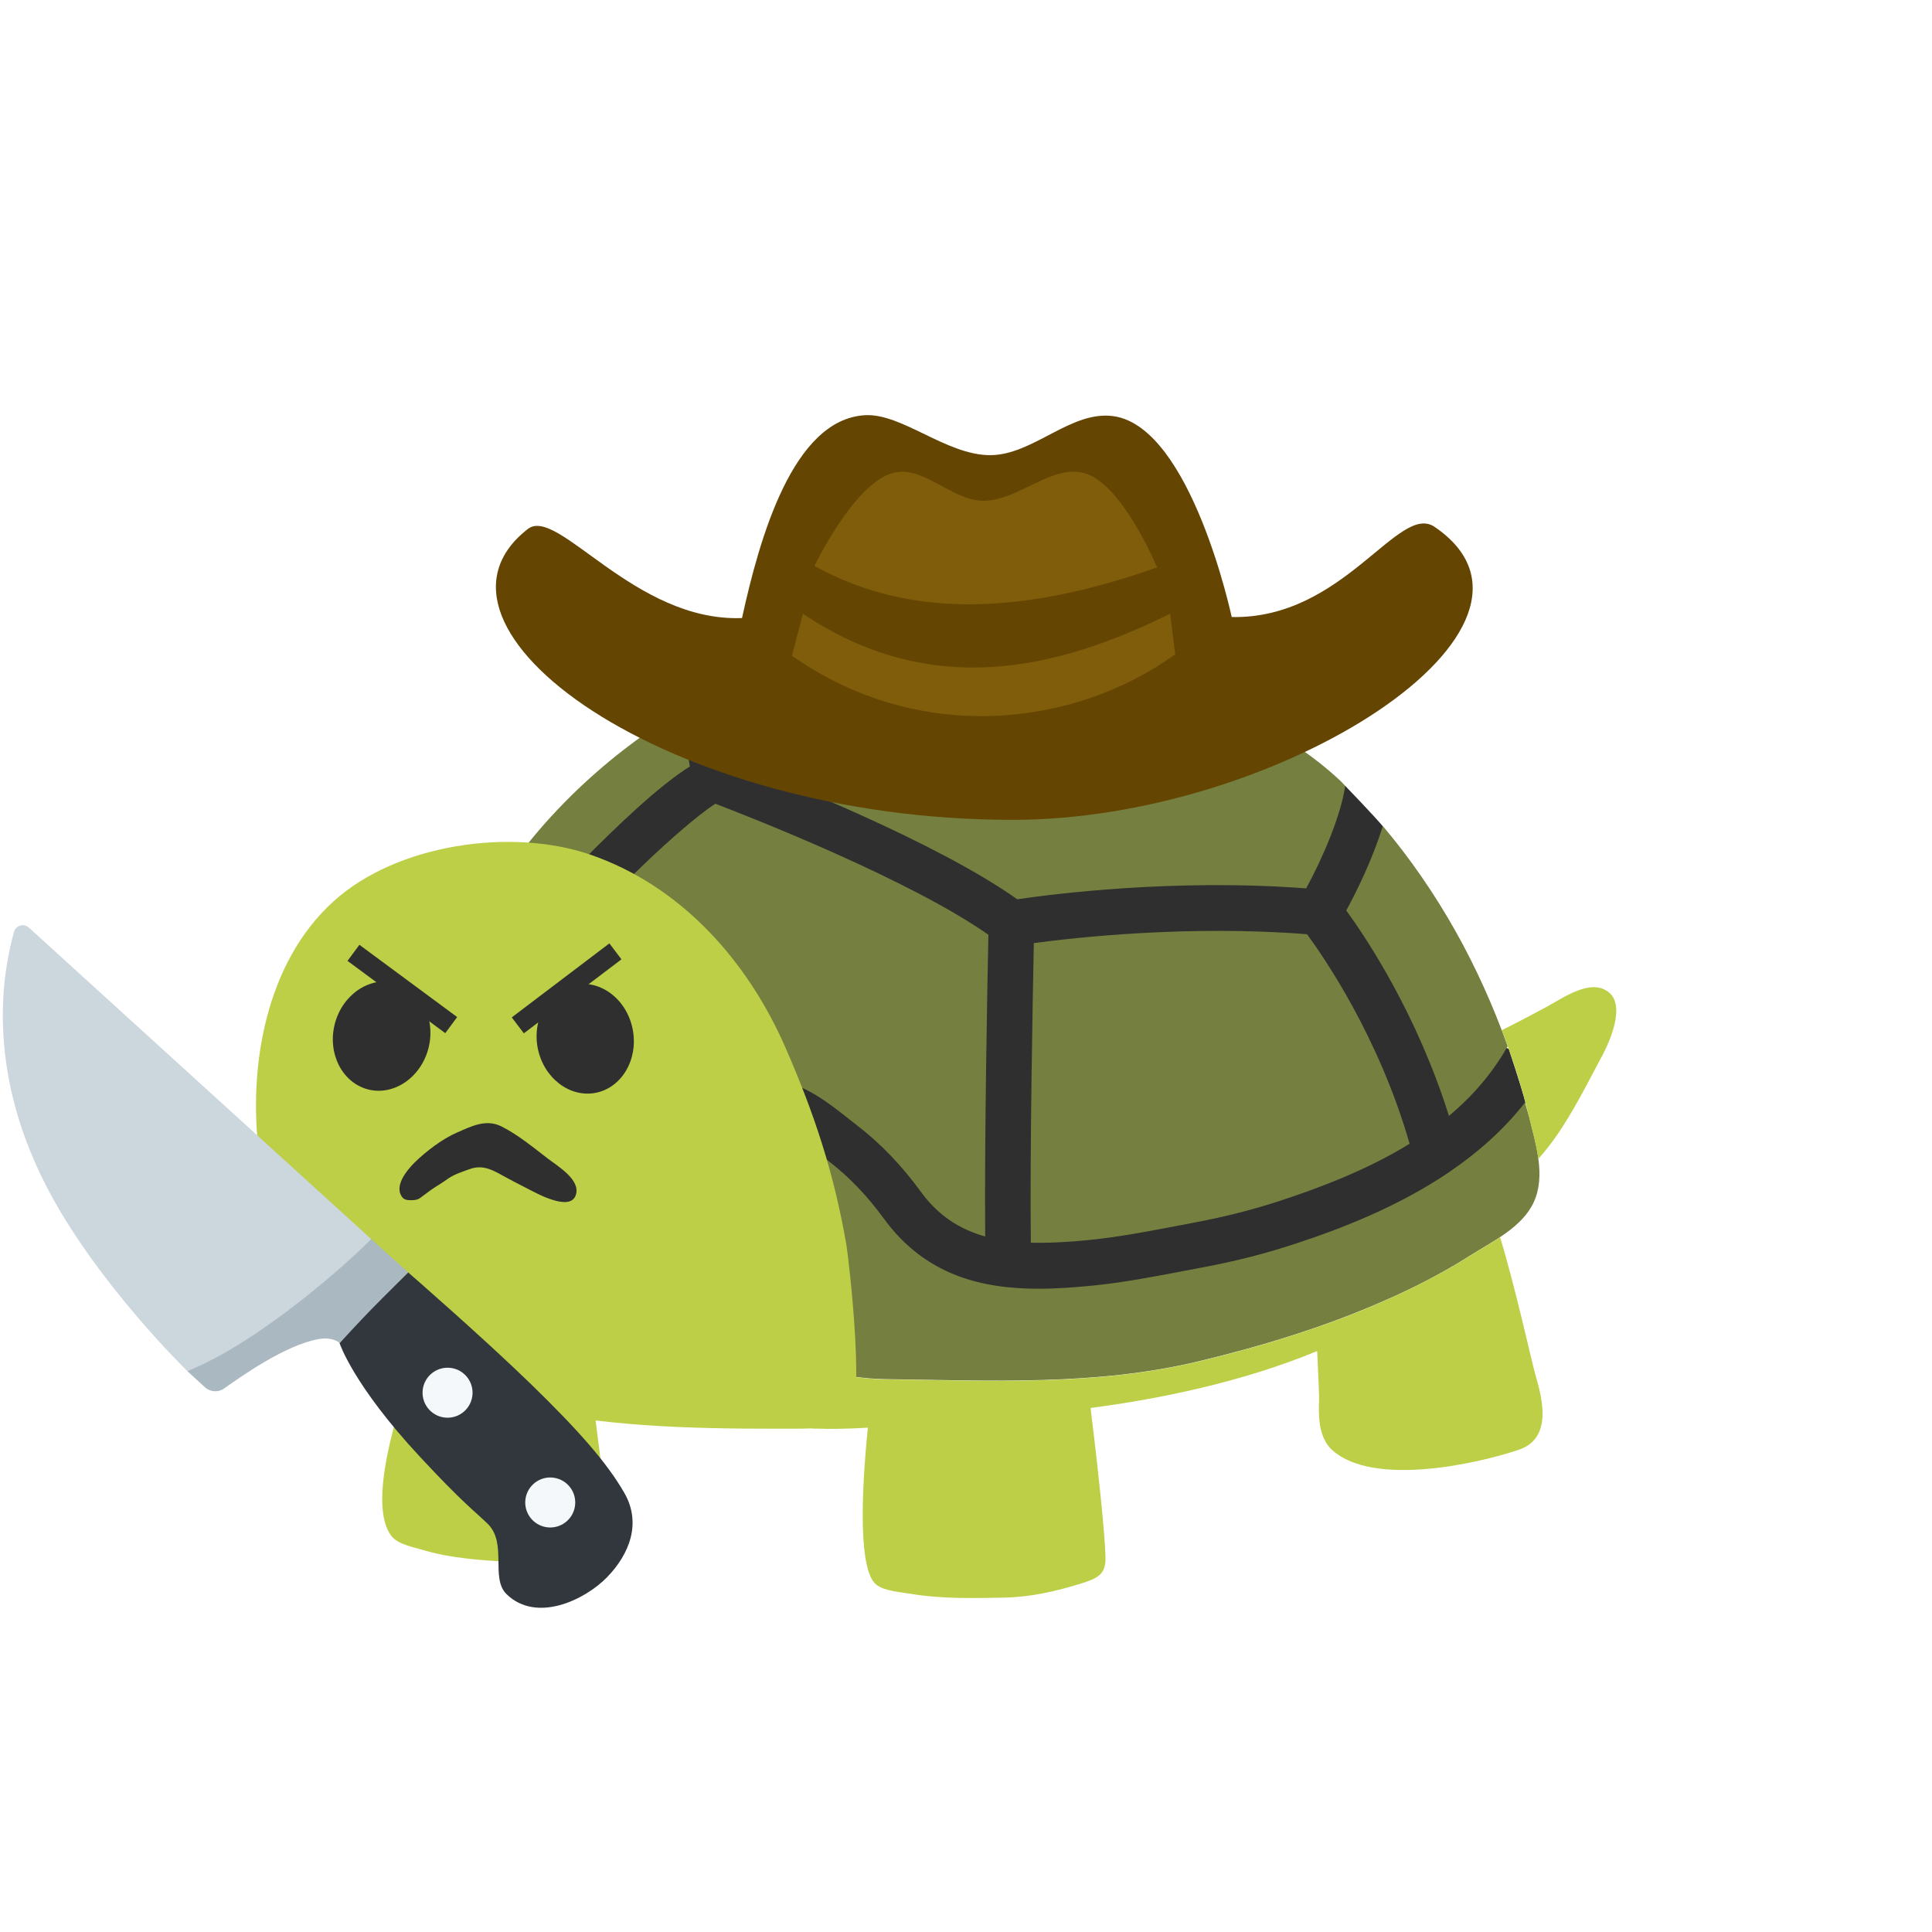
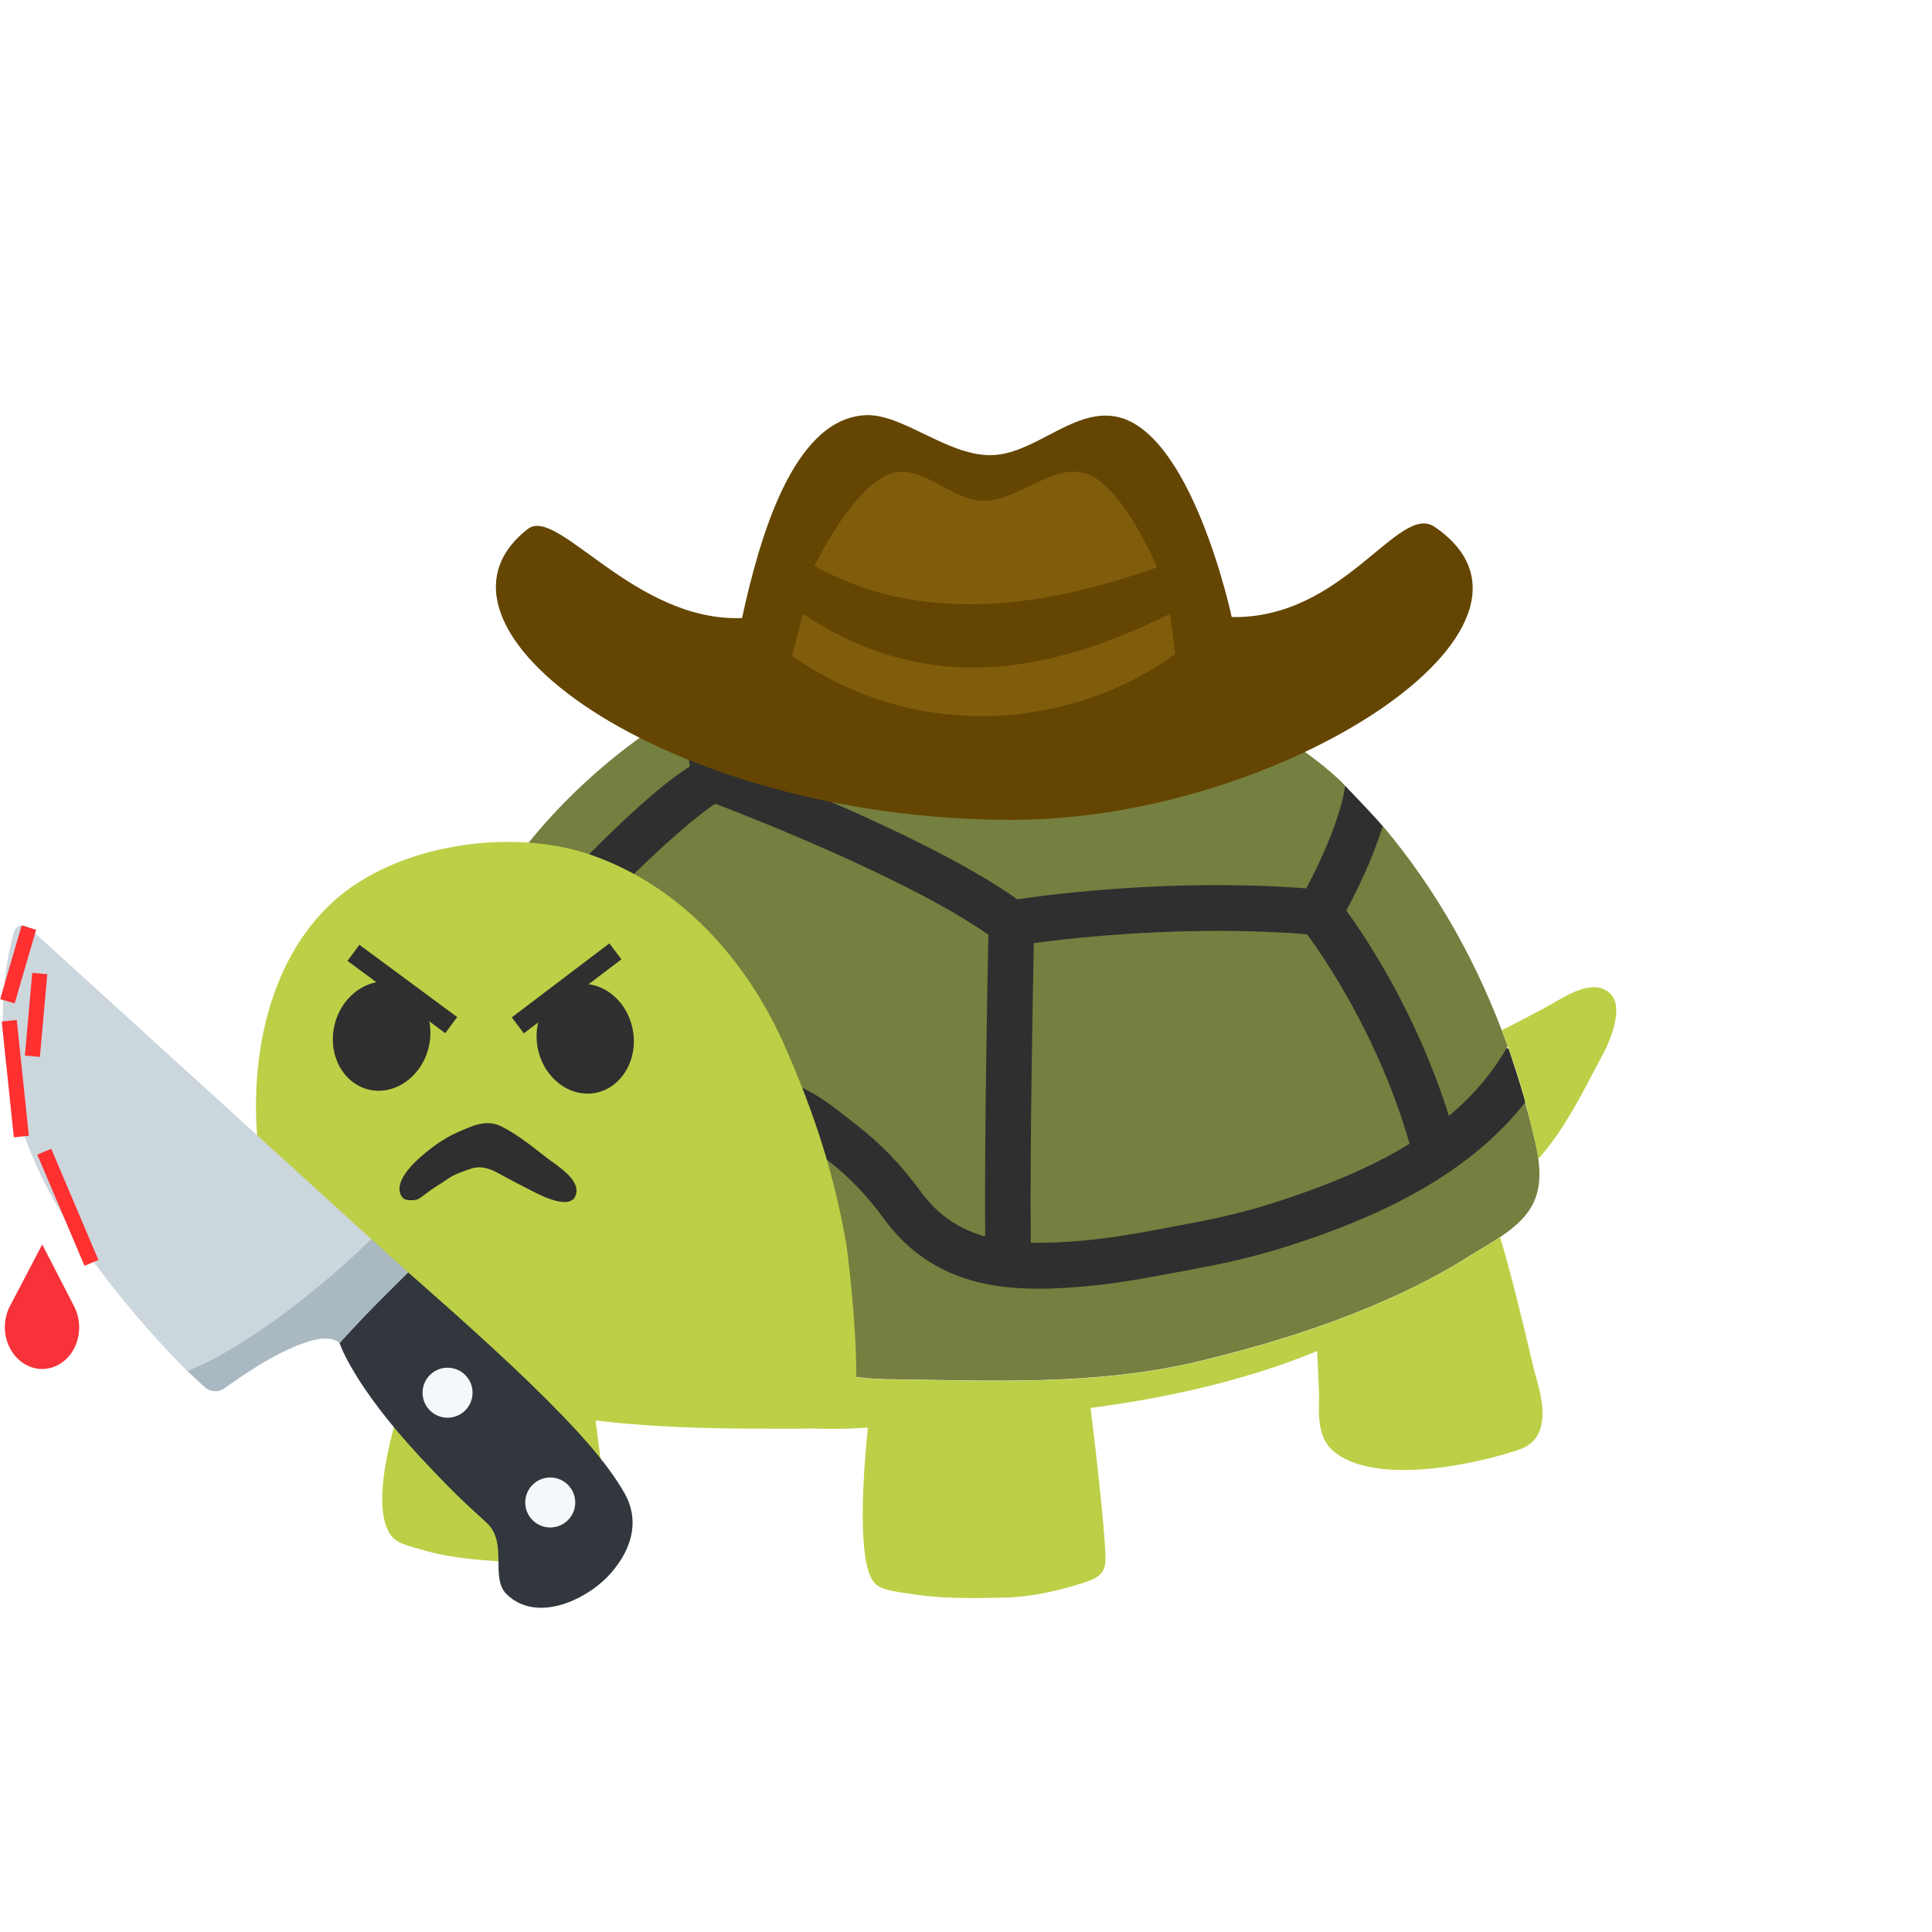
<svg xmlns="http://www.w3.org/2000/svg" width="512" height="512" version="1.1" id="svg38">
  <defs id="defs42" />
  <path d="m 180.418,188.371 c 0,0 7.221,-4.191 11.27,-6.003 l 62.974,23.162 101.852,2.747 c 0,0 7.645,7.928 9.911,10.647 l 18.49,53.064 14.922,5.975 c 0,0 3.426,10.25 4.389,14.13 l -3.086,24.465 -147.638,36.612 -118.558,-29.08 0.368,-72.885 36.244,-47.202 z" style="fill:#2f2f2f;stroke-width:1" id="path909" />
  <path d="m 273.973,249.929 c -0.283,14.328 -1.076,55.499 -0.793,79.397 4.729,0.113 9.911,-0.142 15.63,-0.736 7.645,-0.765 15.63,-2.294 23.332,-3.766 l 4.899,-0.934 c 7.9,-1.501 15.206,-3.37 22.341,-5.72 11.015,-3.624 23.191,-8.297 34.177,-15.064 -8.07,-28.118 -22.539,-49.213 -27.183,-55.527 -31.147,-2.463 -60.992,0.821 -72.403,2.35 z" style="fill:#757f3f;stroke-width:1" id="path911" />
  <path d="m 356.768,241.293 c 5.522,7.56 18.773,27.551 27.211,54.423 6.173,-5.125 11.496,-11.241 15.574,-18.462 -3.794,-10.562 -8.381,-20.812 -13.875,-30.581 -5.522,-9.797 -11.949,-19.17 -19.226,-27.778 -2.69,8.806 -6.966,17.414 -9.684,22.398 z" style="fill:#757f3f;stroke-width:1" id="path913" />
  <path d="m 194.859,202.132 c 12.062,4.615 53.375,21.039 74.725,36.188 9.203,-1.359 41.596,-5.55 76.566,-2.888 4.531,-8.353 9.288,-19.566 10.335,-27.183 -0.425,-0.425 -0.793,-0.878 -1.218,-1.274 -14.526,-13.648 -32.931,-21.152 -51.506,-27.438 -25.937,-8.778 -54.168,-11.864 -81.21,-7.022 -10.703,1.925 -21.039,5.238 -30.864,9.854 z" style="fill:#757f3f;stroke-width:1" id="path915" />
  <path d="m 404.14,292.176 c -5.635,7.221 -12.459,13.223 -19.764,18.207 -0.142,0.113 -0.311,0.198 -0.425,0.311 -13.422,9.061 -28.401,14.894 -40.775,18.943 -7.645,2.52 -15.432,4.531 -23.87,6.116 l -4.899,0.934 c -7.985,1.529 -16.197,3.115 -24.38,3.964 -4.814,0.481 -9.797,0.878 -14.809,0.878 -14.951,0 -29.958,-3.511 -40.916,-18.49 -4.417,-6.088 -9.344,-11.213 -14.583,-15.234 l -2.18,-1.699 c -3.313,-2.633 -9.514,-7.56 -12.714,-7.645 l 0.311,-12.091 c 7.249,0.198 14.583,6.003 19.934,10.25 l 1.982,1.557 c 6.145,4.7 11.893,10.647 17.018,17.697 4.615,6.314 10.25,9.911 17.018,11.808 -0.227,-25.541 0.595,-68.014 0.849,-79.964 -20.727,-14.526 -62.408,-30.921 -72.347,-34.715 -3.908,2.407 -13.988,10.788 -25.852,22.879 -1.189,1.218 -2.775,1.812 -4.332,1.812 -1.529,0 -3.058,-0.566 -4.219,-1.727 -2.379,-2.322 -2.435,-6.145 -0.085,-8.551 7.504,-7.617 19.396,-19.141 27.721,-24.295 l -2.407,-14.781 c -20.274,12.119 -40.293,30.921 -52.327,52.781 -12.062,21.831 -16.14,46.664 -4.644,70.704 3.766,7.787 11.326,20.869 18.915,25.399 6.711,4.021 13.818,7.447 21.067,10.448 6.428,2.662 11.864,6.003 18.462,7.928 5.89,1.756 11.978,3.653 17.952,4.984 6.031,1.359 12.289,1.784 18.349,2.917 5.38,0.991 10.817,1.897 16.253,1.982 27.891,0.368 56.093,1.841 83.475,-4.785 16.65,-4.021 33.158,-9.033 48.816,-15.942 7.928,-3.455 15.659,-7.419 22.936,-12.062 5.918,-3.738 13.705,-7.419 16.791,-14.101 3.256,-7.051 0.481,-15.574 -1.246,-22.709 -0.311,-1.189 -0.736,-2.463 -1.076,-3.709 z" style="fill:#757f3f;stroke-width:1" id="path917" />
  <path d="m 151.677,359.794 c -2.775,-1.642 -6.739,-2.209 -12.119,-2.973 -7.079,-0.991 -14.781,-2.973 -21.86,-1.699 -6.088,1.104 -6.739,2.662 -8.721,8.297 -3.086,8.863 -12.062,35.423 -5.097,43.804 1.727,2.067 5.748,2.803 8.212,3.539 7.107,2.152 14.668,2.633 22.143,3.143 6.371,0.425 12.657,-0.736 18.745,-2.435 4.559,-1.274 6.569,-2.35 6.937,-7.39 0.821,-10.76 -1.586,-21.378 -2.548,-32.053 -0.68,-6.909 -2.379,-10.307 -5.691,-12.232 z" style="fill:#bdcf46;stroke-width:1" id="path921" />
  <path d="m 397.543,327.882 c -2.633,1.756 -5.437,3.313 -7.9,4.87 -7.277,4.615 -15.007,8.58 -22.936,12.062 -15.659,6.909 -32.167,11.921 -48.816,15.942 -27.381,6.626 -55.584,5.153 -83.475,4.785 -5.465,-0.085 -10.902,-0.991 -16.253,-1.982 -1.501,-0.283 -2.973,-0.51 -4.474,-0.736 l 1.472,15.715 c 0,0 5.323,0.396 14.837,-0.198 -1.841,18.207 -2.435,37.858 2.209,41.596 2.095,1.699 6.541,2.01 9.259,2.463 7.985,1.331 16.253,1.133 24.465,0.991 6.994,-0.113 13.733,-1.642 20.189,-3.624 4.842,-1.472 6.937,-2.548 6.852,-6.994 -0.085,-5.691 -2.01,-23.983 -3.964,-39.642 17.952,-2.35 40.067,-6.796 60.058,-15.092 0.283,6.286 0.538,11.666 0.51,12.77 -0.17,4.332 -0.227,10.25 3.596,13.592 10.647,9.373 37.009,3.908 49.241,-0.17 9.118,-3.001 6.314,-13.62 4.502,-19.821 -1.048,-3.709 -5.267,-23.021 -9.373,-36.527 z" style="fill:#bdcf46;stroke-width:1" id="path923" />
  <path d="m 426.68,263.266 c -4.757,-4.474 -12.572,1.303 -16.933,3.624 -3.908,2.095 -7.787,4.162 -11.751,6.116 2.86,7.504 5.352,15.149 7.221,22.964 0.849,3.483 1.925,7.305 2.463,11.128 0.142,-0.17 0.283,-0.34 0.425,-0.481 1.444,-1.642 2.747,-3.313 4.021,-5.097 4.955,-7.022 8.721,-14.781 12.77,-22.313 1.954,-3.766 5.55,-12.374 1.784,-15.942 z" style="fill:#bdcf46;stroke-width:1" id="path925" />
  <path d="m 215.189,378.539 c -3.2,0.113 -6.428,0.085 -9.741,0.085 -23.587,0 -46.07,-0.623 -69.289,-5.89 -35.253,-7.957 -62.719,-29.052 -67.505,-66.768 -2.945,-23.247 1.756,-50.798 19.708,-67.08 16.848,-15.29 47.146,-19.51 67.901,-12.459 24.182,8.268 41.794,28.146 51.846,51.082 7.73,17.669 12.969,33.526 16.225,52.582 0.481,2.917 5.833,47.004 -0.425,47.825 -2.888,0.34 -5.805,0.538 -8.721,0.623 z" style="fill:#bdcf46;stroke-width:1" id="path929" />
  <path style="fill:#644502;fill-opacity:1;stroke:none;stroke-width:1px;stroke-linecap:butt;stroke-linejoin:miter;stroke-opacity:1" d="m 139.902,140.17 c 7.885,-6.125 28.223,24.707 56.741,23.619 4.691,-21.443 13.534,-52.647 32.579,-53.755 9.756,-0.568 21.531,10.558 33.122,10.588 11.477,0.029 21.497,-12.004 32.85,-10.317 20.546,3.053 31.221,53.212 31.221,53.212 29.761,0.623 44.197,-30.407 53.768,-23.891 38.572,26.261 -40.934,77.646 -111.853,77.646 -91.949,0 -161.821,-51.161 -128.428,-77.103 z" id="path945" />
  <path style="fill:#805d0b;fill-opacity:1;stroke:none;stroke-width:1px;stroke-linecap:butt;stroke-linejoin:miter;stroke-opacity:1" d="m 212.77,162.648 -2.88,11.134 c 33.851,23.802 74.997,18.825 101.553,-0.384 l -1.344,-10.75 c -30.329,14.972 -63.492,22.655 -97.329,0 z" id="path947" />
  <path style="fill:#805d0b;fill-opacity:1;stroke:none;stroke-width:1px;stroke-linecap:butt;stroke-linejoin:miter;stroke-opacity:1" d="m 215.841,149.978 c 0,0 10.31,-21.523 20.541,-24.572 8.012,-2.388 15.638,7.113 23.996,7.295 9.512,0.208 18.666,-10.251 27.644,-7.103 9.746,3.418 18.621,24.764 18.621,24.764 -33.239,11.759 -64.203,14.416 -90.802,-0.384 z" id="path949" />
  <g id="g3676">
    <path d="m 152.471,260.911 c 6.968,-1.247 13.794,4.137 15.238,12.07 1.445,7.905 -3.031,15.385 -9.998,16.66 -6.939,1.247 -13.765,-4.137 -15.238,-12.042 -1.445,-7.933 3.031,-15.385 9.998,-16.689 z" style="fill:#2f2f2f;stroke-width:2.833" id="path24" />
    <path d="m 88.714,271.394 c 1.983,-7.792 9.205,-12.694 16.031,-10.937 6.854,1.757 10.791,9.52 8.809,17.312 -2.011,7.792 -9.177,12.694 -16.031,10.937 -6.826,-1.785 -10.791,-9.52 -8.809,-17.312 z" style="fill:#2f2f2f;stroke-width:2.833" id="path26" />
    <path d="m 134.202,312.075 c -3.229,-1.757 -6.005,-3.627 -9.772,-2.238 -2.181,0.793 -4.249,1.417 -6.146,2.833 -1.36,0.992 -2.889,1.813 -4.249,2.805 -0.708,0.51 -1.388,1.048 -2.096,1.558 -0.793,0.595 -1.076,0.85 -2.096,0.992 -0.821,0.085 -2.436,0.142 -3.059,-0.538 -2.662,-2.975 1.076,-7.395 3.087,-9.407 3.002,-2.918 7.279,-6.233 11.216,-7.933 3.852,-1.672 7.676,-3.683 11.783,-1.643 4.503,2.267 8.412,5.553 12.377,8.585 2.606,1.983 8.44,5.468 7.421,9.35 -0.708,2.833 -3.994,2.238 -6.146,1.558 -2.719,-0.822 -5.155,-2.21 -7.676,-3.485 -1.558,-0.765 -3.087,-1.615 -4.645,-2.437 z" style="fill:#2f2f2f;stroke-width:2.833" id="path28" />
  </g>
  <g id="g7763">
    <path fill="#ccd6dd" d="m 7.659,245.83 90.714,82.532 c 0,0 -19.224,26.461 -48.716,35.003 0,0 -24.559,-23.869 -37.574,-49.395 C -4.097,282.24 0.977,256.858 3.711,246.975 4.189,245.239 6.318,244.618 7.659,245.83 Z" id="path857-3" style="stroke-width:4.854" />
    <path fill="#aab8c2" d="m 108.188,337.22 -18.202,18.725 c -0.12,-0.327 -2.107,-1.638 -5.326,-1.104 -9.136,1.511 -21.34,10.366 -25.414,13.22 -1.258,0.882 -3.403,0.924 -4.876,-0.363 l -4.712,-4.335 c 19.645,-7.897 43.689,-29.741 48.716,-35.003 z" id="path859-6" style="stroke-width:4.854" />
    <path fill="#31373d" d="m 108.188,337.22 c 0,0 19.659,17.086 32.514,29.581 12.855,12.495 20.179,20.902 24.742,28.815 4.653,8.073 1.324,16.295 -4.553,22.346 -5.877,6.052 -18.709,12.228 -26.649,4.51 -4.348,-4.225 0.276,-13.52 -5.019,-18.665 -3.592,-3.493 -6.375,-5.319 -17.894,-17.7 -17.801,-19.129 -21.338,-30.162 -21.338,-30.162 0,0 5.346,-5.82 8.444,-8.979 3.088,-3.164 9.754,-9.747 9.754,-9.747 z" id="path861-7" style="stroke-width:4.854" />
    <circle fill="#f5f8fa" cx="-362.908" cy="-136.338" r="6.625" id="circle863" transform="matrix(0.04841678,-0.9988272,-0.9988272,-0.04841678,0,0)" style="stroke-width:4.854" />
    <circle fill="#f5f8fa" cx="-390.646" cy="-164.926" r="6.625" id="circle865" transform="matrix(0.04841678,-0.9988272,-0.9988272,-0.04841678,0,0)" style="stroke-width:4.854" />
  </g>
  <path style="font-variation-settings:normal;opacity:1;fill:none;fill-opacity:1;stroke:#2f2f2f;stroke-width:5.3;stroke-linecap:butt;stroke-linejoin:miter;stroke-miterlimit:4;stroke-dasharray:none;stroke-dashoffset:0;stroke-opacity:1;stop-color:#000000;stop-opacity:1" d="m 93.668,252.511 25.91,19.155" id="path1073" />
  <path style="font-variation-settings:normal;opacity:1;fill:none;fill-opacity:1;stroke:#2f2f2f;stroke-width:5.3;stroke-linecap:butt;stroke-linejoin:miter;stroke-miterlimit:4;stroke-dasharray:none;stroke-dashoffset:0;stroke-opacity:1;stop-color:#000000;stop-opacity:1" d="m 163.092,252.12 -25.868,19.61" id="path1417" />
+   <path fill="#5dadec" d="m 19.657,346.228 -8.468,-16.446 -8.327,15.925 c -1.934,3.371 -2.166,7.809 -0.247,11.536 2.728,5.298 8.755,7.125 13.462,4.084 4.705,-3.04 6.309,-9.797 3.581,-15.099 z" id="path1647" style="fill:#f73239;fill-opacity:1;stroke-width:0.912" />
+   <g id="g854" style="stroke:#ff3030;stroke-opacity:1;stroke-width:4;stroke-miterlimit:4;stroke-dasharray:none">
+     <path style="fill:none;stroke:#ff3030;stroke-width:4;stroke-linecap:butt;stroke-linejoin:miter;stroke-opacity:1;stroke-miterlimit:4;stroke-dasharray:none;fill-opacity:1" d="M 7.659,245.83 1.968,265.348" id="path878" />
+     <path style="fill:none;stroke:#ff3030;stroke-width:4;stroke-linecap:butt;stroke-linejoin:miter;stroke-opacity:1;stroke-miterlimit:4;stroke-dasharray:none;fill-opacity:1" d="m 2.453,270.499 3.206,30.693" id="path880" />
+     <path style="fill:none;stroke:#ff3030;stroke-width:4;stroke-linecap:butt;stroke-linejoin:miter;stroke-opacity:1;stroke-miterlimit:4;stroke-dasharray:none;fill-opacity:1" d="m 11.726,305.206 12.512,29.472" id="path882" />
+     <path style="font-variation-settings:normal;opacity:1;fill:none;fill-opacity:1;stroke:#ff3030;stroke-width:4;stroke-linecap:butt;stroke-linejoin:miter;stroke-miterlimit:4;stroke-dasharray:none;stroke-dashoffset:0;stroke-opacity:1;stop-color:#000000;stop-opacity:1" d="M 10.538,257.991 8.583,279.914" id="path4344" />
+   </g>
</svg>
